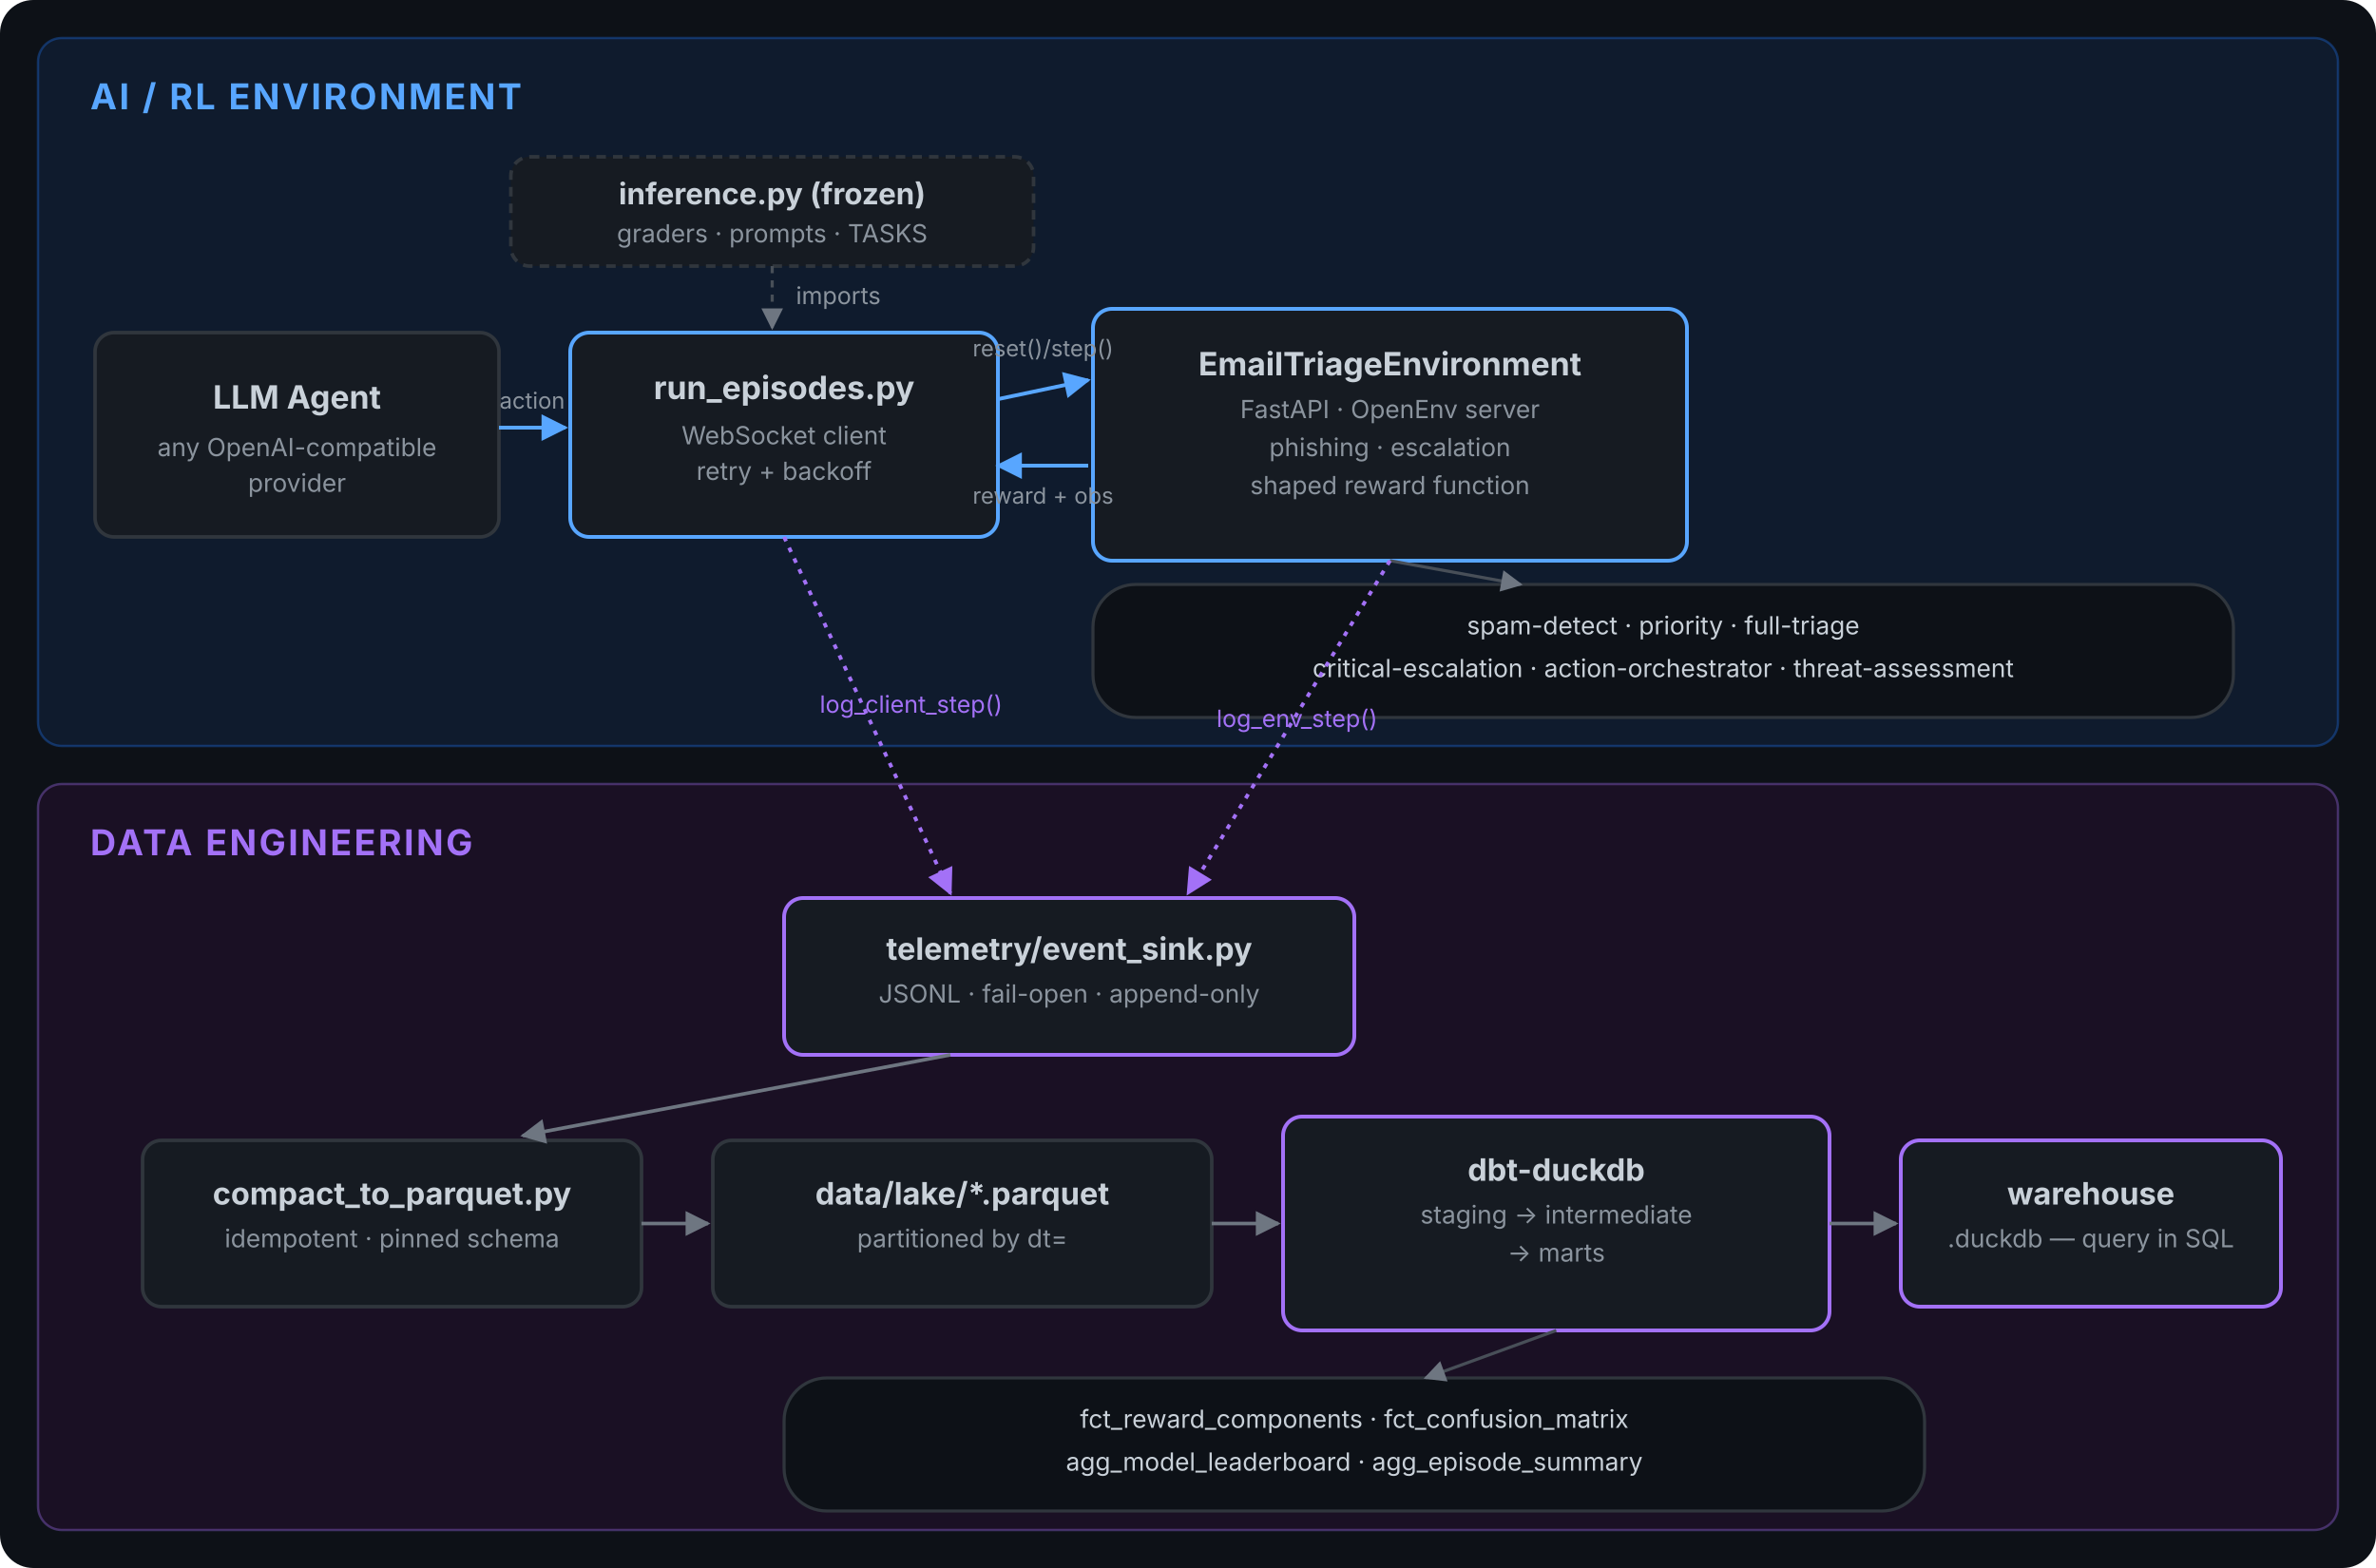
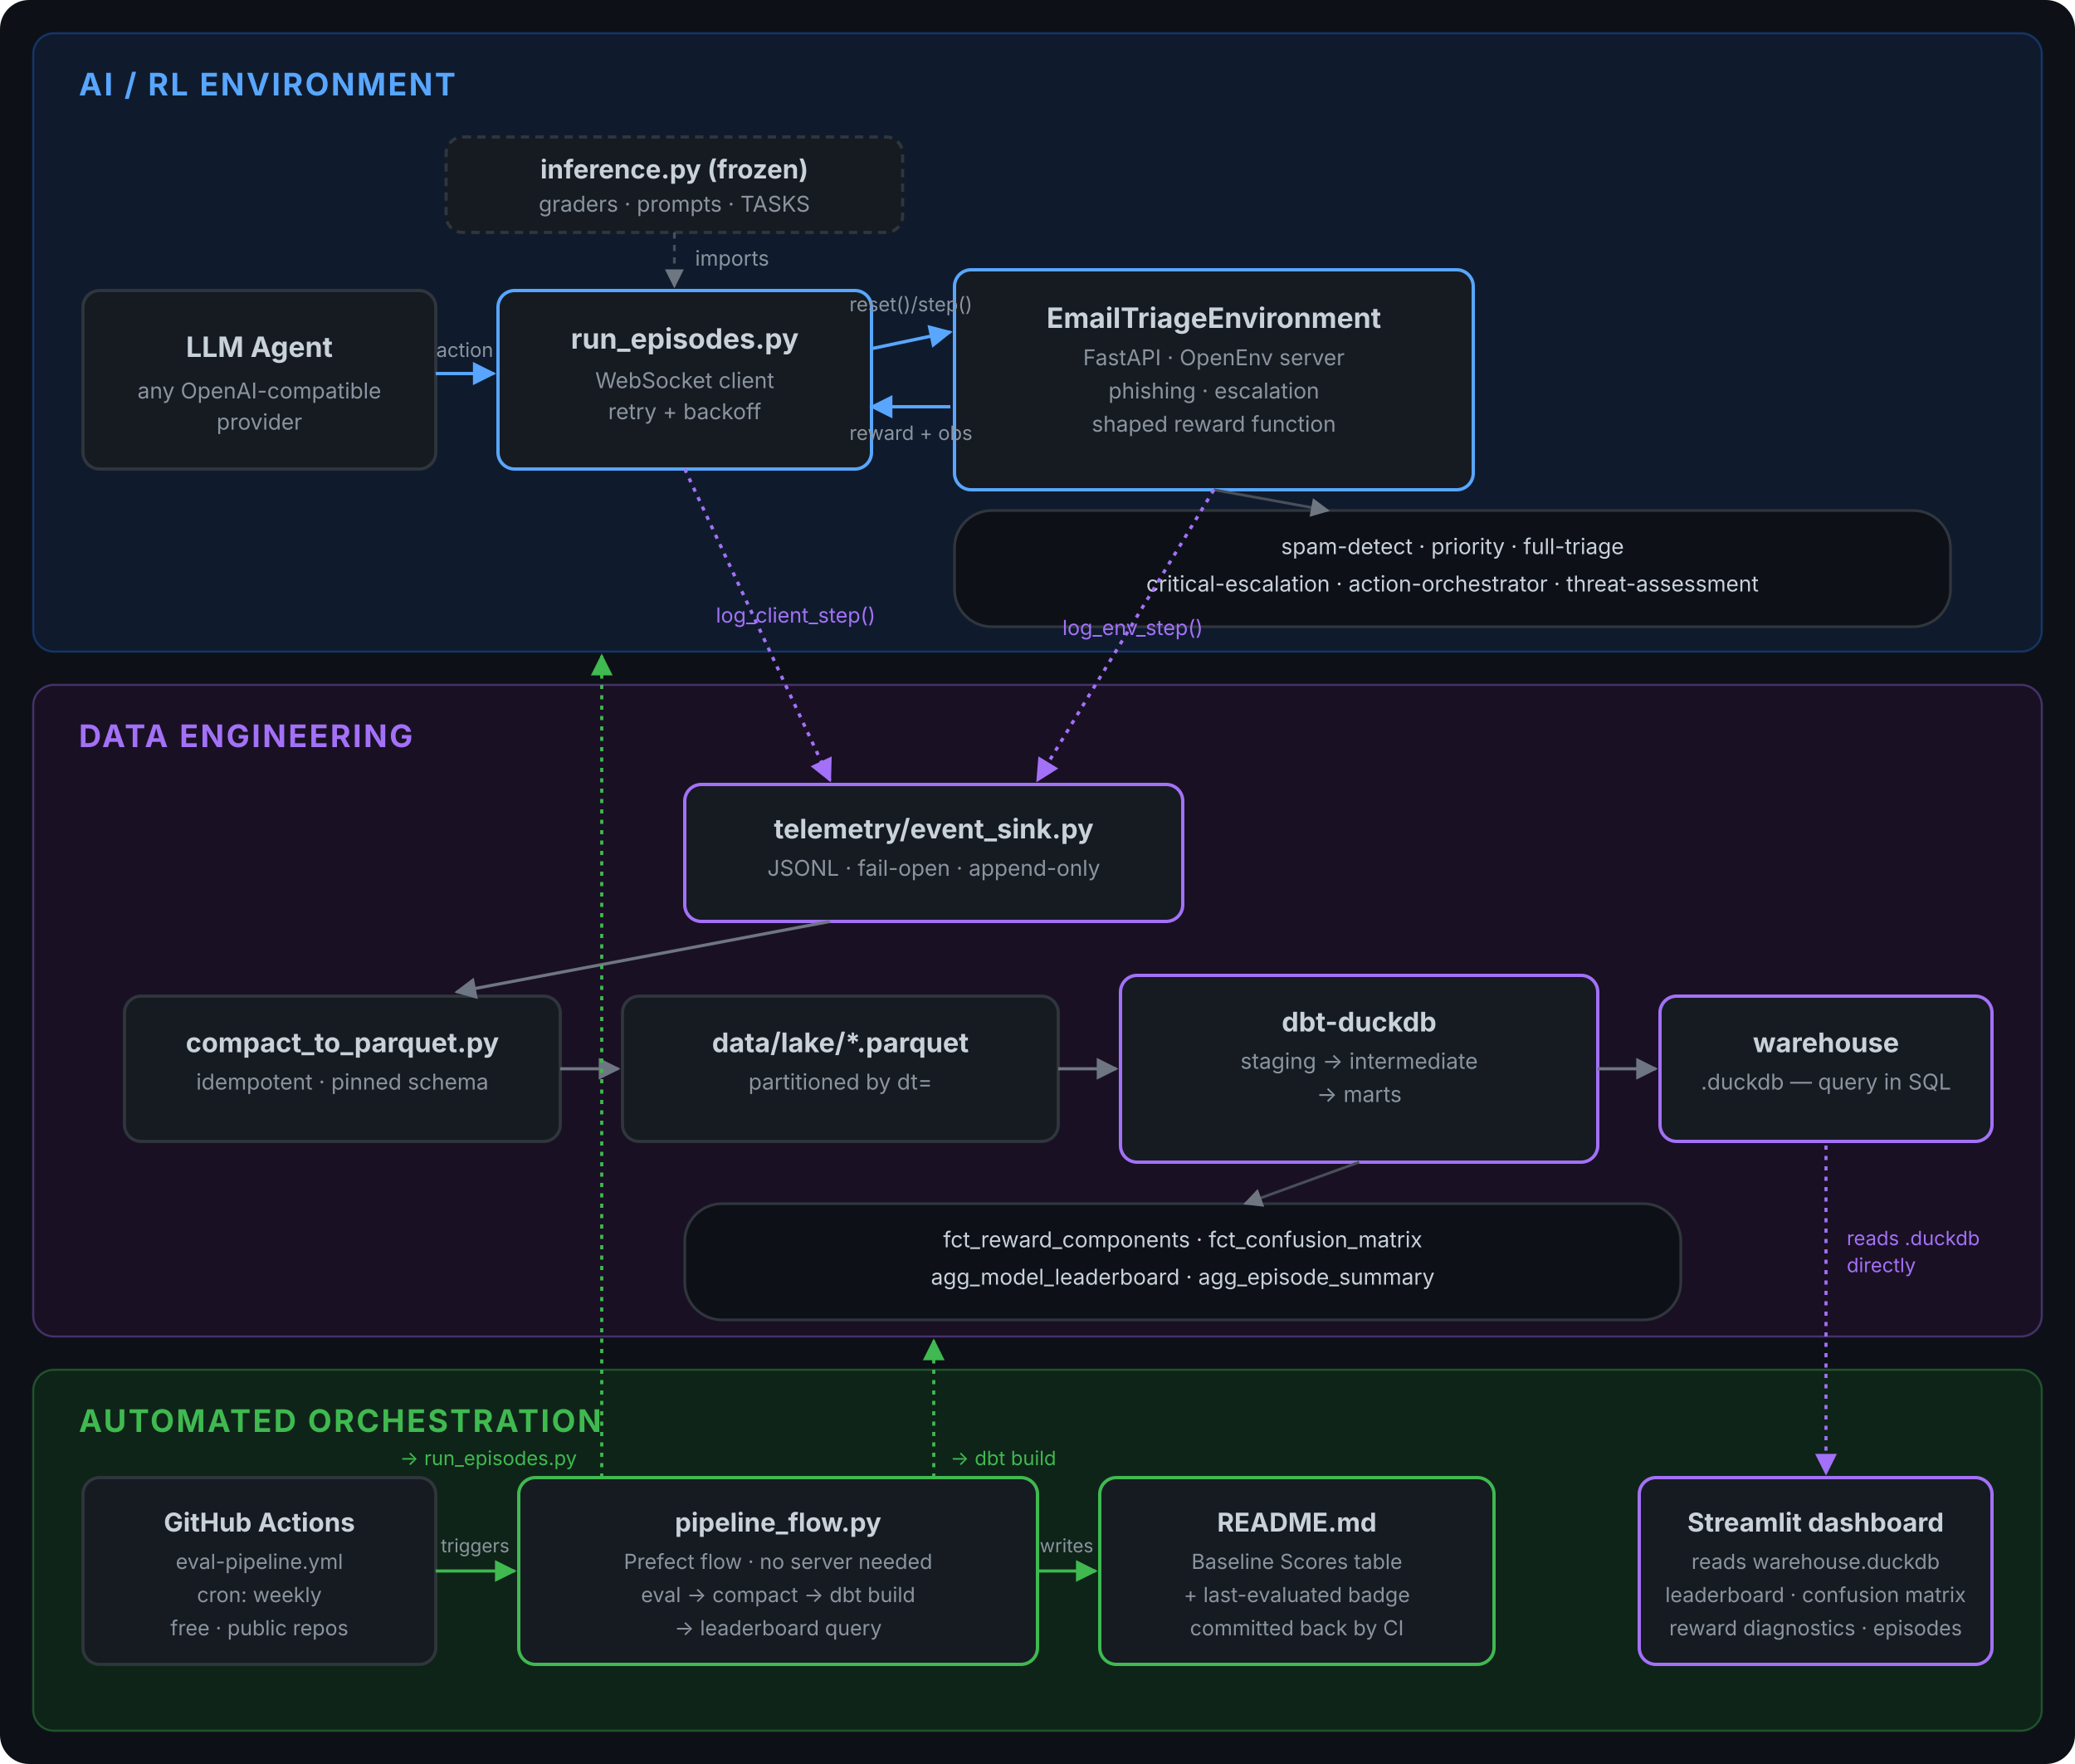
- <svg xmlns="http://www.w3.org/2000/svg" viewBox="0 0 1000 660" role="img" aria-label="Architecture diagram: AI/RL environment on top, data engineering warehouse pipeline below">
+ <svg xmlns="http://www.w3.org/2000/svg" viewBox="0 0 1000 850" role="img" aria-label="Architecture diagram: AI/RL environment on top, data engineering warehouse pipeline in the middle, automated orchestration (Prefect + GitHub Actions) driving both at the bottom">
  <defs>
    <marker id="arrow" viewBox="0 0 10 10" refX="9" refY="5" markerWidth="7" markerHeight="7" orient="auto-start-reverse">
      <path d="M0,0 L10,5 L0,10 z" fill="#6e7681" />
    </marker>
    <marker id="arrow-blue" viewBox="0 0 10 10" refX="9" refY="5" markerWidth="7" markerHeight="7" orient="auto-start-reverse">
      <path d="M0,0 L10,5 L0,10 z" fill="#58a6ff" />
    </marker>
    <marker id="arrow-purple" viewBox="0 0 10 10" refX="9" refY="5" markerWidth="7" markerHeight="7" orient="auto-start-reverse">
      <path d="M0,0 L10,5 L0,10 z" fill="#a371f7" />
    </marker>
+     <marker id="arrow-green" viewBox="0 0 10 10" refX="9" refY="5" markerWidth="7" markerHeight="7" orient="auto-start-reverse">
+       <path d="M0,0 L10,5 L0,10 z" fill="#3fb950" />
+     </marker>
  </defs>
-   <rect x="0" y="0" width="1000" height="660" rx="14" fill="#0d1117" />
+   <rect x="0" y="0" width="1000" height="850" rx="14" fill="#0d1117" />
  <rect x="16" y="16" width="968" height="298" rx="10" fill="#0f1b2d" stroke="#1f6feb" stroke-opacity="0.35" />
  <rect x="16" y="330" width="968" height="314" rx="10" fill="#1a1024" stroke="#a371f7" stroke-opacity="0.35" />
+   <rect x="16" y="660" width="968" height="174" rx="10" fill="#0f2418" stroke="#3fb950" stroke-opacity="0.35" />
  <text x="38" y="46" font-family="-apple-system,Segoe UI,sans-serif" font-size="15" font-weight="700" fill="#58a6ff" letter-spacing="1">AI / RL ENVIRONMENT</text>
  <text x="38" y="360" font-family="-apple-system,Segoe UI,sans-serif" font-size="15" font-weight="700" fill="#a371f7" letter-spacing="1">DATA ENGINEERING</text>
+   <text x="38" y="690" font-family="-apple-system,Segoe UI,sans-serif" font-size="15" font-weight="700" fill="#3fb950" letter-spacing="1">AUTOMATED ORCHESTRATION</text>
  <rect x="215" y="66" width="220" height="46" rx="8" fill="#161b22" stroke="#30363d" stroke-width="1.5" stroke-dasharray="4,3" />
  <text x="325" y="86" text-anchor="middle" font-family="-apple-system,Segoe UI,sans-serif" font-size="12.5" font-weight="700" fill="#c9d1d9">inference.py (frozen)</text>
  <text x="325" y="102" text-anchor="middle" font-family="-apple-system,Segoe UI,sans-serif" font-size="10.5" fill="#8b949e">graders · prompts · TASKS</text>
  <line x1="325" y1="112" x2="325" y2="138" stroke="#484f58" stroke-width="1.3" stroke-dasharray="3,3" marker-end="url(#arrow)" />
  <text x="335" y="128" font-family="-apple-system,Segoe UI,sans-serif" font-size="10" fill="#8b949e">imports</text>
  <rect x="40" y="140" width="170" height="86" rx="8" fill="#161b22" stroke="#30363d" stroke-width="1.5" />
  <text x="125" y="172" text-anchor="middle" font-family="-apple-system,Segoe UI,sans-serif" font-size="13.5" font-weight="700" fill="#c9d1d9">LLM Agent</text>
  <text x="125" y="192" text-anchor="middle" font-family="-apple-system,Segoe UI,sans-serif" font-size="10.5" fill="#8b949e">any OpenAI-compatible</text>
  <text x="125" y="207" text-anchor="middle" font-family="-apple-system,Segoe UI,sans-serif" font-size="10.5" fill="#8b949e">provider</text>
  <rect x="240" y="140" width="180" height="86" rx="8" fill="#161b22" stroke="#58a6ff" stroke-width="1.6" />
  <text x="330" y="168" text-anchor="middle" font-family="-apple-system,Segoe UI,sans-serif" font-size="13.5" font-weight="700" fill="#c9d1d9">run_episodes.py</text>
  <text x="330" y="187" text-anchor="middle" font-family="-apple-system,Segoe UI,sans-serif" font-size="10.5" fill="#8b949e">WebSocket client</text>
  <text x="330" y="202" text-anchor="middle" font-family="-apple-system,Segoe UI,sans-serif" font-size="10.5" fill="#8b949e">retry + backoff</text>
  <rect x="460" y="130" width="250" height="106" rx="8" fill="#161b22" stroke="#58a6ff" stroke-width="1.6" />
  <text x="585" y="158" text-anchor="middle" font-family="-apple-system,Segoe UI,sans-serif" font-size="13.5" font-weight="700" fill="#c9d1d9">EmailTriageEnvironment</text>
  <text x="585" y="176" text-anchor="middle" font-family="-apple-system,Segoe UI,sans-serif" font-size="10.5" fill="#8b949e">FastAPI · OpenEnv server</text>
  <text x="585" y="192" text-anchor="middle" font-family="-apple-system,Segoe UI,sans-serif" font-size="10.5" fill="#8b949e">phishing · escalation</text>
  <text x="585" y="208" text-anchor="middle" font-family="-apple-system,Segoe UI,sans-serif" font-size="10.5" fill="#8b949e">shaped reward function</text>
  <line x1="210" y1="180" x2="238" y2="180" stroke="#58a6ff" stroke-width="1.6" marker-end="url(#arrow-blue)" />
  <text x="224" y="172" text-anchor="middle" font-family="-apple-system,Segoe UI,sans-serif" font-size="9.5" fill="#8b949e">action</text>
  <line x1="420" y1="168" x2="458" y2="160" stroke="#58a6ff" stroke-width="1.6" marker-end="url(#arrow-blue)" />
  <line x1="458" y1="196" x2="420" y2="196" stroke="#58a6ff" stroke-width="1.6" marker-end="url(#arrow-blue)" />
  <text x="439" y="150" text-anchor="middle" font-family="-apple-system,Segoe UI,sans-serif" font-size="9.5" fill="#8b949e">reset()/step()</text>
  <text x="439" y="212" text-anchor="middle" font-family="-apple-system,Segoe UI,sans-serif" font-size="9.5" fill="#8b949e">reward + obs</text>
  <rect x="460" y="246" width="480" height="56" rx="18" fill="#0d1117" stroke="#30363d" stroke-width="1.3" />
  <text x="700" y="267" text-anchor="middle" font-family="-apple-system,Segoe UI,sans-serif" font-size="10.5" fill="#c9d1d9">spam-detect · priority · full-triage</text>
  <text x="700" y="285" text-anchor="middle" font-family="-apple-system,Segoe UI,sans-serif" font-size="10.5" fill="#c9d1d9">critical-escalation · action-orchestrator · threat-assessment</text>
  <line x1="585" y1="236" x2="640" y2="246" stroke="#484f58" stroke-width="1.3" marker-end="url(#arrow)" />
  <line x1="330" y1="226" x2="400" y2="376" stroke="#a371f7" stroke-width="1.6" stroke-dasharray="2,3" marker-end="url(#arrow-purple)" />
  <text x="345" y="300" font-family="-apple-system,Segoe UI,sans-serif" font-size="10" fill="#a371f7">log_client_step()</text>
  <line x1="585" y1="236" x2="500" y2="376" stroke="#a371f7" stroke-width="1.6" stroke-dasharray="2,3" marker-end="url(#arrow-purple)" />
  <text x="512" y="306" font-family="-apple-system,Segoe UI,sans-serif" font-size="10" fill="#a371f7">log_env_step()</text>
  <rect x="330" y="378" width="240" height="66" rx="8" fill="#161b22" stroke="#a371f7" stroke-width="1.6" />
  <text x="450" y="404" text-anchor="middle" font-family="-apple-system,Segoe UI,sans-serif" font-size="13" font-weight="700" fill="#c9d1d9">telemetry/event_sink.py</text>
  <text x="450" y="422" text-anchor="middle" font-family="-apple-system,Segoe UI,sans-serif" font-size="10.5" fill="#8b949e">JSONL · fail-open · append-only</text>
  <rect x="60" y="480" width="210" height="70" rx="8" fill="#161b22" stroke="#30363d" stroke-width="1.5" />
  <text x="165" y="507" text-anchor="middle" font-family="-apple-system,Segoe UI,sans-serif" font-size="13" font-weight="700" fill="#c9d1d9">compact_to_parquet.py</text>
  <text x="165" y="525" text-anchor="middle" font-family="-apple-system,Segoe UI,sans-serif" font-size="10.5" fill="#8b949e">idempotent · pinned schema</text>
  <rect x="300" y="480" width="210" height="70" rx="8" fill="#161b22" stroke="#30363d" stroke-width="1.5" />
  <text x="405" y="507" text-anchor="middle" font-family="-apple-system,Segoe UI,sans-serif" font-size="13" font-weight="700" fill="#c9d1d9">data/lake/*.parquet</text>
  <text x="405" y="525" text-anchor="middle" font-family="-apple-system,Segoe UI,sans-serif" font-size="10.5" fill="#8b949e">partitioned by dt=</text>
  <rect x="540" y="470" width="230" height="90" rx="8" fill="#161b22" stroke="#a371f7" stroke-width="1.6" />
  <text x="655" y="497" text-anchor="middle" font-family="-apple-system,Segoe UI,sans-serif" font-size="13" font-weight="700" fill="#c9d1d9">dbt-duckdb</text>
  <text x="655" y="515" text-anchor="middle" font-family="-apple-system,Segoe UI,sans-serif" font-size="10.5" fill="#8b949e">staging -&gt; intermediate</text>
  <text x="655" y="531" text-anchor="middle" font-family="-apple-system,Segoe UI,sans-serif" font-size="10.5" fill="#8b949e">-&gt; marts</text>
  <rect x="800" y="480" width="160" height="70" rx="8" fill="#161b22" stroke="#a371f7" stroke-width="1.6" />
  <text x="880" y="507" text-anchor="middle" font-family="-apple-system,Segoe UI,sans-serif" font-size="13" font-weight="700" fill="#c9d1d9">warehouse</text>
  <text x="880" y="525" text-anchor="middle" font-family="-apple-system,Segoe UI,sans-serif" font-size="10.5" fill="#8b949e">.duckdb — query in SQL</text>
  <line x1="400" y1="444" x2="220" y2="478" stroke="#6e7681" stroke-width="1.5" marker-end="url(#arrow)" />
  <line x1="270" y1="515" x2="298" y2="515" stroke="#6e7681" stroke-width="1.5" marker-end="url(#arrow)" />
  <line x1="510" y1="515" x2="538" y2="515" stroke="#6e7681" stroke-width="1.5" marker-end="url(#arrow)" />
  <line x1="770" y1="515" x2="798" y2="515" stroke="#6e7681" stroke-width="1.5" marker-end="url(#arrow)" />
  <rect x="330" y="580" width="480" height="56" rx="18" fill="#0d1117" stroke="#30363d" stroke-width="1.3" />
  <text x="570" y="601" text-anchor="middle" font-family="-apple-system,Segoe UI,sans-serif" font-size="10.5" fill="#c9d1d9">fct_reward_components · fct_confusion_matrix</text>
  <text x="570" y="619" text-anchor="middle" font-family="-apple-system,Segoe UI,sans-serif" font-size="10.5" fill="#c9d1d9">agg_model_leaderboard · agg_episode_summary</text>
  <line x1="655" y1="560" x2="600" y2="580" stroke="#484f58" stroke-width="1.3" marker-end="url(#arrow)" />
+   <line x1="290" y1="712" x2="290" y2="316" stroke="#3fb950" stroke-width="1.5" stroke-dasharray="2,3" marker-end="url(#arrow-green)" />
+   <line x1="450" y1="712" x2="450" y2="646" stroke="#3fb950" stroke-width="1.5" stroke-dasharray="2,3" marker-end="url(#arrow-green)" />
+   <text x="278" y="706" text-anchor="end" font-family="-apple-system,Segoe UI,sans-serif" font-size="9.5" fill="#3fb950">→ run_episodes.py</text>
+   <text x="458" y="706" font-family="-apple-system,Segoe UI,sans-serif" font-size="9.5" fill="#3fb950">→ dbt build</text>
+   <line x1="880" y1="552" x2="880" y2="710" stroke="#a371f7" stroke-width="1.5" stroke-dasharray="2,3" marker-end="url(#arrow-purple)" />
+   <text x="890" y="600" font-family="-apple-system,Segoe UI,sans-serif" font-size="9.5" fill="#a371f7">reads .duckdb</text>
+   <text x="890" y="613" font-family="-apple-system,Segoe UI,sans-serif" font-size="9.5" fill="#a371f7">directly</text>
+   <rect x="40" y="712" width="170" height="90" rx="8" fill="#161b22" stroke="#30363d" stroke-width="1.5" />
+   <text x="125" y="738" text-anchor="middle" font-family="-apple-system,Segoe UI,sans-serif" font-size="12.5" font-weight="700" fill="#c9d1d9">GitHub Actions</text>
+   <text x="125" y="756" text-anchor="middle" font-family="-apple-system,Segoe UI,sans-serif" font-size="10" fill="#8b949e">eval-pipeline.yml</text>
+   <text x="125" y="772" text-anchor="middle" font-family="-apple-system,Segoe UI,sans-serif" font-size="10" fill="#8b949e">cron: weekly</text>
+   <text x="125" y="788" text-anchor="middle" font-family="-apple-system,Segoe UI,sans-serif" font-size="10" fill="#8b949e">free · public repos</text>
+   <rect x="250" y="712" width="250" height="90" rx="8" fill="#161b22" stroke="#3fb950" stroke-width="1.6" />
+   <text x="375" y="738" text-anchor="middle" font-family="-apple-system,Segoe UI,sans-serif" font-size="12.5" font-weight="700" fill="#c9d1d9">pipeline_flow.py</text>
+   <text x="375" y="756" text-anchor="middle" font-family="-apple-system,Segoe UI,sans-serif" font-size="10" fill="#8b949e">Prefect flow · no server needed</text>
+   <text x="375" y="772" text-anchor="middle" font-family="-apple-system,Segoe UI,sans-serif" font-size="10" fill="#8b949e">eval -&gt; compact -&gt; dbt build</text>
+   <text x="375" y="788" text-anchor="middle" font-family="-apple-system,Segoe UI,sans-serif" font-size="10" fill="#8b949e">-&gt; leaderboard query</text>
+   <rect x="530" y="712" width="190" height="90" rx="8" fill="#161b22" stroke="#3fb950" stroke-width="1.6" />
+   <text x="625" y="738" text-anchor="middle" font-family="-apple-system,Segoe UI,sans-serif" font-size="12.5" font-weight="700" fill="#c9d1d9">README.md</text>
+   <text x="625" y="756" text-anchor="middle" font-family="-apple-system,Segoe UI,sans-serif" font-size="10" fill="#8b949e">Baseline Scores table</text>
+   <text x="625" y="772" text-anchor="middle" font-family="-apple-system,Segoe UI,sans-serif" font-size="10" fill="#8b949e">+ last-evaluated badge</text>
+   <text x="625" y="788" text-anchor="middle" font-family="-apple-system,Segoe UI,sans-serif" font-size="10" fill="#8b949e">committed back by CI</text>
+   <rect x="790" y="712" width="170" height="90" rx="8" fill="#161b22" stroke="#a371f7" stroke-width="1.6" />
+   <text x="875" y="738" text-anchor="middle" font-family="-apple-system,Segoe UI,sans-serif" font-size="12.5" font-weight="700" fill="#c9d1d9">Streamlit dashboard</text>
+   <text x="875" y="756" text-anchor="middle" font-family="-apple-system,Segoe UI,sans-serif" font-size="10" fill="#8b949e">reads warehouse.duckdb</text>
+   <text x="875" y="772" text-anchor="middle" font-family="-apple-system,Segoe UI,sans-serif" font-size="10" fill="#8b949e">leaderboard · confusion matrix</text>
+   <text x="875" y="788" text-anchor="middle" font-family="-apple-system,Segoe UI,sans-serif" font-size="10" fill="#8b949e">reward diagnostics · episodes</text>
+   <line x1="210" y1="757" x2="248" y2="757" stroke="#3fb950" stroke-width="1.5" marker-end="url(#arrow-green)" />
+   <text x="229" y="748" text-anchor="middle" font-family="-apple-system,Segoe UI,sans-serif" font-size="9" fill="#8b949e">triggers</text>
+   <line x1="500" y1="757" x2="528" y2="757" stroke="#3fb950" stroke-width="1.5" marker-end="url(#arrow-green)" />
+   <text x="514" y="748" text-anchor="middle" font-family="-apple-system,Segoe UI,sans-serif" font-size="9" fill="#8b949e">writes</text>
</svg>
